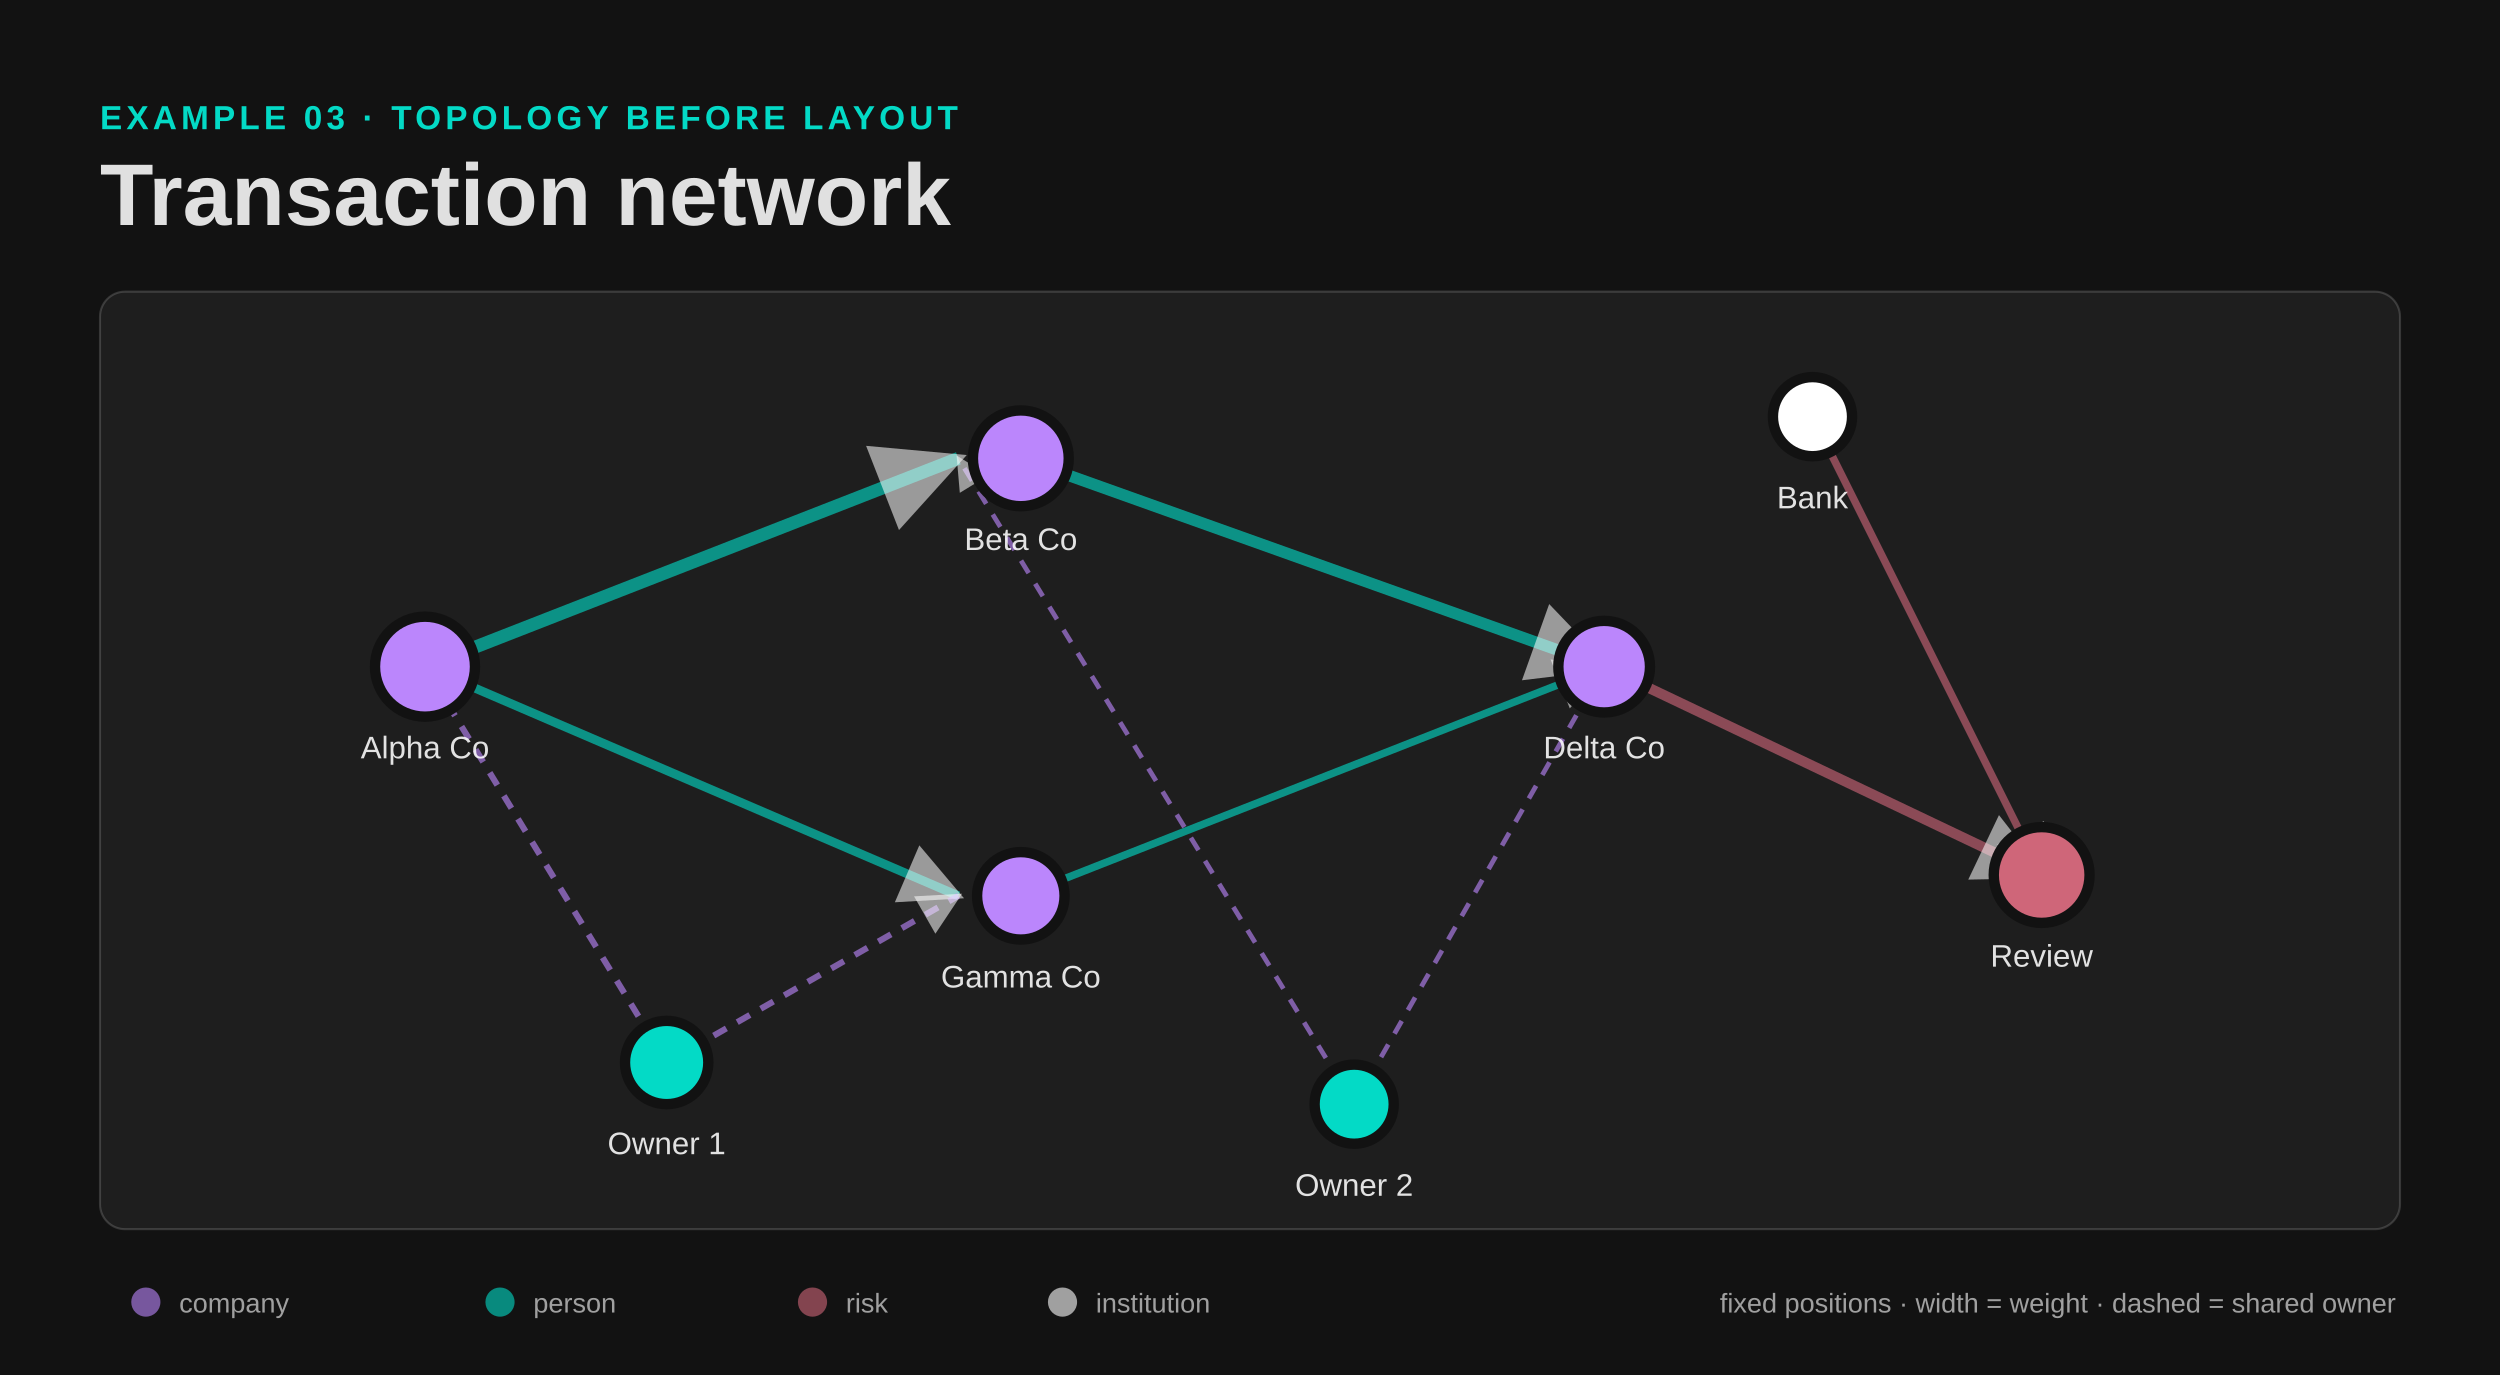
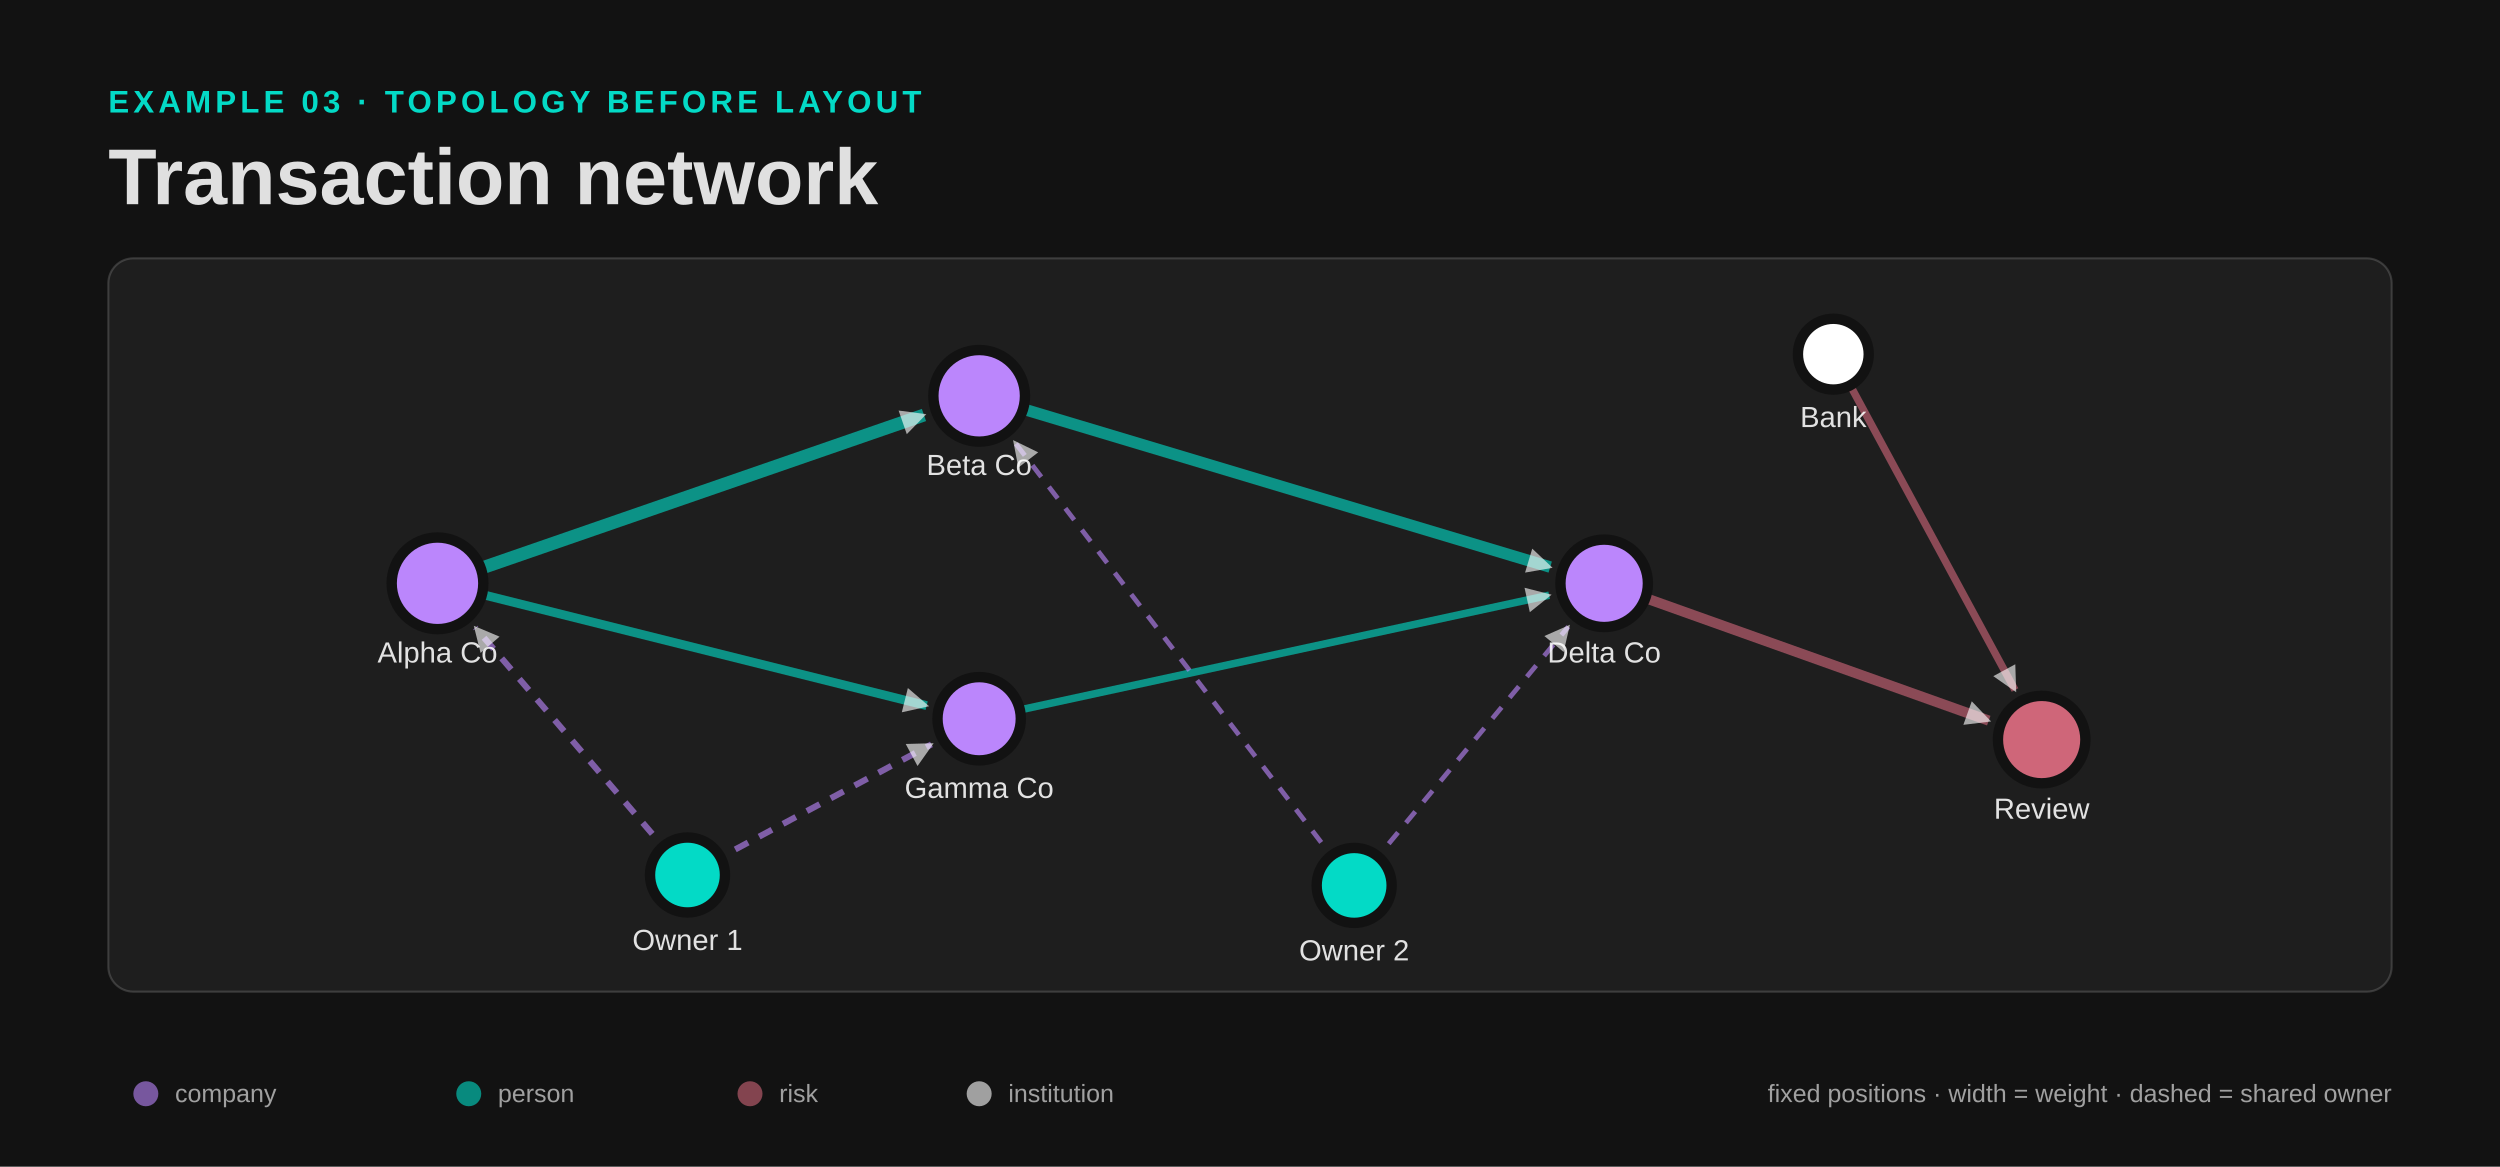
- <svg xmlns="http://www.w3.org/2000/svg" width="1200" height="660" viewBox="0 0 1200 660" role="img" aria-labelledby="title desc">
+ <svg xmlns="http://www.w3.org/2000/svg" width="1200" height="560" viewBox="0 0 1200 560" role="img" aria-labelledby="title desc">
  <defs>
-     <marker id="arrow" viewBox="0 0 10 10" refX="9" refY="5" markerWidth="7" markerHeight="7" orient="auto-start-reverse">
-       <path d="M 0 0 L 10 5 L 0 10 z" fill="#ffffff" fill-opacity=".55" />
+     <marker id="arrow" viewBox="0 0 10 10" refX="9" refY="5" markerWidth="12" markerHeight="12" markerUnits="userSpaceOnUse" orient="auto">
+       <path d="M 0 0 L 10 5 L 0 10 z" fill="#ffffff" fill-opacity=".62" />
    </marker>
  </defs>
-   <rect width="1200" height="660" fill="#121212" />
-   <text x="48" y="62" fill="#03dac6" font-family="Arial" font-size="16" font-weight="700" letter-spacing="2">EXAMPLE 03 · TOPOLOGY BEFORE LAYOUT</text>
-   <text x="48" y="108" fill="#ffffff" fill-opacity=".87" font-family="Arial" font-size="42" font-weight="600">Transaction network</text>
-   <rect x="48" y="140" width="1104" height="450" rx="12" fill="#1e1e1e" stroke="#ffffff" stroke-opacity=".16" />
+   <rect width="1200" height="560" fill="#121212" />
+   <text x="52" y="54" fill="#03dac6" font-family="Arial" font-size="15" font-weight="700" letter-spacing="2">EXAMPLE 03 · TOPOLOGY BEFORE LAYOUT</text>
+   <text x="52" y="98" fill="#ffffff" fill-opacity=".87" font-family="Arial" font-size="38" font-weight="600">Transaction network</text>
+   <rect x="52" y="124" width="1096" height="352" rx="12" fill="#1e1e1e" stroke="#ffffff" stroke-opacity=".16" />
  <g fill="none" marker-end="url(#arrow)">
-     <line x1="204" y1="320" x2="460" y2="220" stroke="#03dac6" stroke-opacity=".62" stroke-width="6.2" />
-     <line x1="204" y1="320" x2="460" y2="430" stroke="#03dac6" stroke-opacity=".62" stroke-width="4.25" />
-     <line x1="490" y1="220" x2="770" y2="320" stroke="#03dac6" stroke-opacity=".62" stroke-width="5.55" />
-     <line x1="490" y1="430" x2="770" y2="320" stroke="#03dac6" stroke-opacity=".62" stroke-width="3.6" />
-     <line x1="320" y1="510" x2="204" y2="320" stroke="#bb86fc" stroke-opacity=".62" stroke-width="2.95" stroke-dasharray="7 6" />
-     <line x1="320" y1="510" x2="460" y2="430" stroke="#bb86fc" stroke-opacity=".62" stroke-width="2.95" stroke-dasharray="7 6" />
-     <line x1="650" y1="530" x2="460" y2="220" stroke="#bb86fc" stroke-opacity=".62" stroke-width="2.3" stroke-dasharray="7 6" />
-     <line x1="650" y1="530" x2="770" y2="320" stroke="#bb86fc" stroke-opacity=".62" stroke-width="2.3" stroke-dasharray="7 6" />
-     <line x1="770" y1="320" x2="980" y2="420" stroke="#cf6679" stroke-opacity=".62" stroke-width="4.9" />
-     <line x1="870" y1="200" x2="980" y2="420" stroke="#cf6679" stroke-opacity=".62" stroke-width="3.6" />
+     <line x1="210" y1="280" x2="443.5" y2="199.2" stroke="#03dac6" stroke-opacity=".62" stroke-width="6.2" />
+     <line x1="210" y1="280" x2="444.8" y2="338.7" stroke="#03dac6" stroke-opacity=".62" stroke-width="4.25" />
+     <line x1="470" y1="190" x2="744.1" y2="272.2" stroke="#03dac6" stroke-opacity=".62" stroke-width="5.55" />
+     <line x1="470" y1="345" x2="743.6" y2="285.7" stroke="#03dac6" stroke-opacity=".62" stroke-width="3.6" />
+     <line x1="330" y1="420" x2="228.2" y2="301.3" stroke="#bb86fc" stroke-opacity=".62" stroke-width="2.95" stroke-dasharray="7 6" />
+     <line x1="330" y1="420" x2="447.1" y2="357.3" stroke="#bb86fc" stroke-opacity=".62" stroke-width="2.95" stroke-dasharray="7 6" />
+     <line x1="650" y1="425" x2="487.0" y2="212.2" stroke="#bb86fc" stroke-opacity=".62" stroke-width="2.3" stroke-dasharray="7 6" />
+     <line x1="650" y1="425" x2="752.8" y2="300.8" stroke="#bb86fc" stroke-opacity=".62" stroke-width="2.3" stroke-dasharray="7 6" />
+     <line x1="770" y1="280" x2="954.6" y2="345.9" stroke="#cf6679" stroke-opacity=".62" stroke-width="4.9" />
+     <line x1="880" y1="170" x2="967.2" y2="331.2" stroke="#cf6679" stroke-opacity=".62" stroke-width="3.6" />
  </g>
  <g stroke="#121212" stroke-width="5">
-     <circle cx="204" cy="320" r="24" fill="#bb86fc" />
-     <circle cx="490" cy="220" r="23" fill="#bb86fc" />
-     <circle cx="490" cy="430" r="21" fill="#bb86fc" />
-     <circle cx="770" cy="320" r="22" fill="#bb86fc" />
-     <circle cx="320" cy="510" r="20" fill="#03dac6" />
-     <circle cx="650" cy="530" r="19" fill="#03dac6" />
-     <circle cx="980" cy="420" r="23" fill="#cf6679" />
-     <circle cx="870" cy="200" r="19" fill="#ffffff" />
+     <circle cx="210" cy="280" r="22" fill="#bb86fc" />
+     <circle cx="470" cy="190" r="22" fill="#bb86fc" />
+     <circle cx="470" cy="345" r="20" fill="#bb86fc" />
+     <circle cx="770" cy="280" r="21" fill="#bb86fc" />
+     <circle cx="330" cy="420" r="18" fill="#03dac6" />
+     <circle cx="650" cy="425" r="18" fill="#03dac6" />
+     <circle cx="980" cy="355" r="21" fill="#cf6679" />
+     <circle cx="880" cy="170" r="17" fill="#ffffff" />
  </g>
-   <g fill="#ffffff" fill-opacity=".87" font-family="Arial" font-size="15" text-anchor="middle">
-     <text x="204" y="364">Alpha Co</text>
-     <text x="490" y="264">Beta Co</text>
-     <text x="490" y="474">Gamma Co</text>
-     <text x="770" y="364">Delta Co</text>
-     <text x="320" y="554">Owner 1</text>
-     <text x="650" y="574">Owner 2</text>
-     <text x="980" y="464">Review</text>
-     <text x="870" y="244">Bank</text>
+   <g fill="#ffffff" fill-opacity=".87" font-family="Arial" font-size="14" text-anchor="middle">
+     <text x="210" y="318">Alpha Co</text>
+     <text x="470" y="228">Beta Co</text>
+     <text x="470" y="383">Gamma Co</text>
+     <text x="770" y="318">Delta Co</text>
+     <text x="330" y="456">Owner 1</text>
+     <text x="650" y="461">Owner 2</text>
+     <text x="980" y="393">Review</text>
+     <text x="880" y="205">Bank</text>
  </g>
-   <g font-family="Arial" font-size="13" fill="#ffffff" fill-opacity=".60">
-     <circle cx="70" cy="625" r="7" fill="#bb86fc" />
-     <text x="86" y="630">company</text>
-     <circle cx="240" cy="625" r="7" fill="#03dac6" />
-     <text x="256" y="630">person</text>
-     <circle cx="390" cy="625" r="7" fill="#cf6679" />
-     <text x="406" y="630">risk</text>
-     <circle cx="510" cy="625" r="7" fill="#ffffff" />
-     <text x="526" y="630">institution</text>
-     <text x="1150" y="630" text-anchor="end">fixed positions · width = weight · dashed = shared owner</text>
+   <g font-family="Arial" font-size="12" fill="#ffffff" fill-opacity=".60">
+     <circle cx="70" cy="525" r="6" fill="#bb86fc" />
+     <text x="84" y="529">company</text>
+     <circle cx="225" cy="525" r="6" fill="#03dac6" />
+     <text x="239" y="529">person</text>
+     <circle cx="360" cy="525" r="6" fill="#cf6679" />
+     <text x="374" y="529">risk</text>
+     <circle cx="470" cy="525" r="6" fill="#ffffff" />
+     <text x="484" y="529">institution</text>
+     <text x="1148" y="529" text-anchor="end">fixed positions · width = weight · dashed = shared owner</text>
  </g>
</svg>
